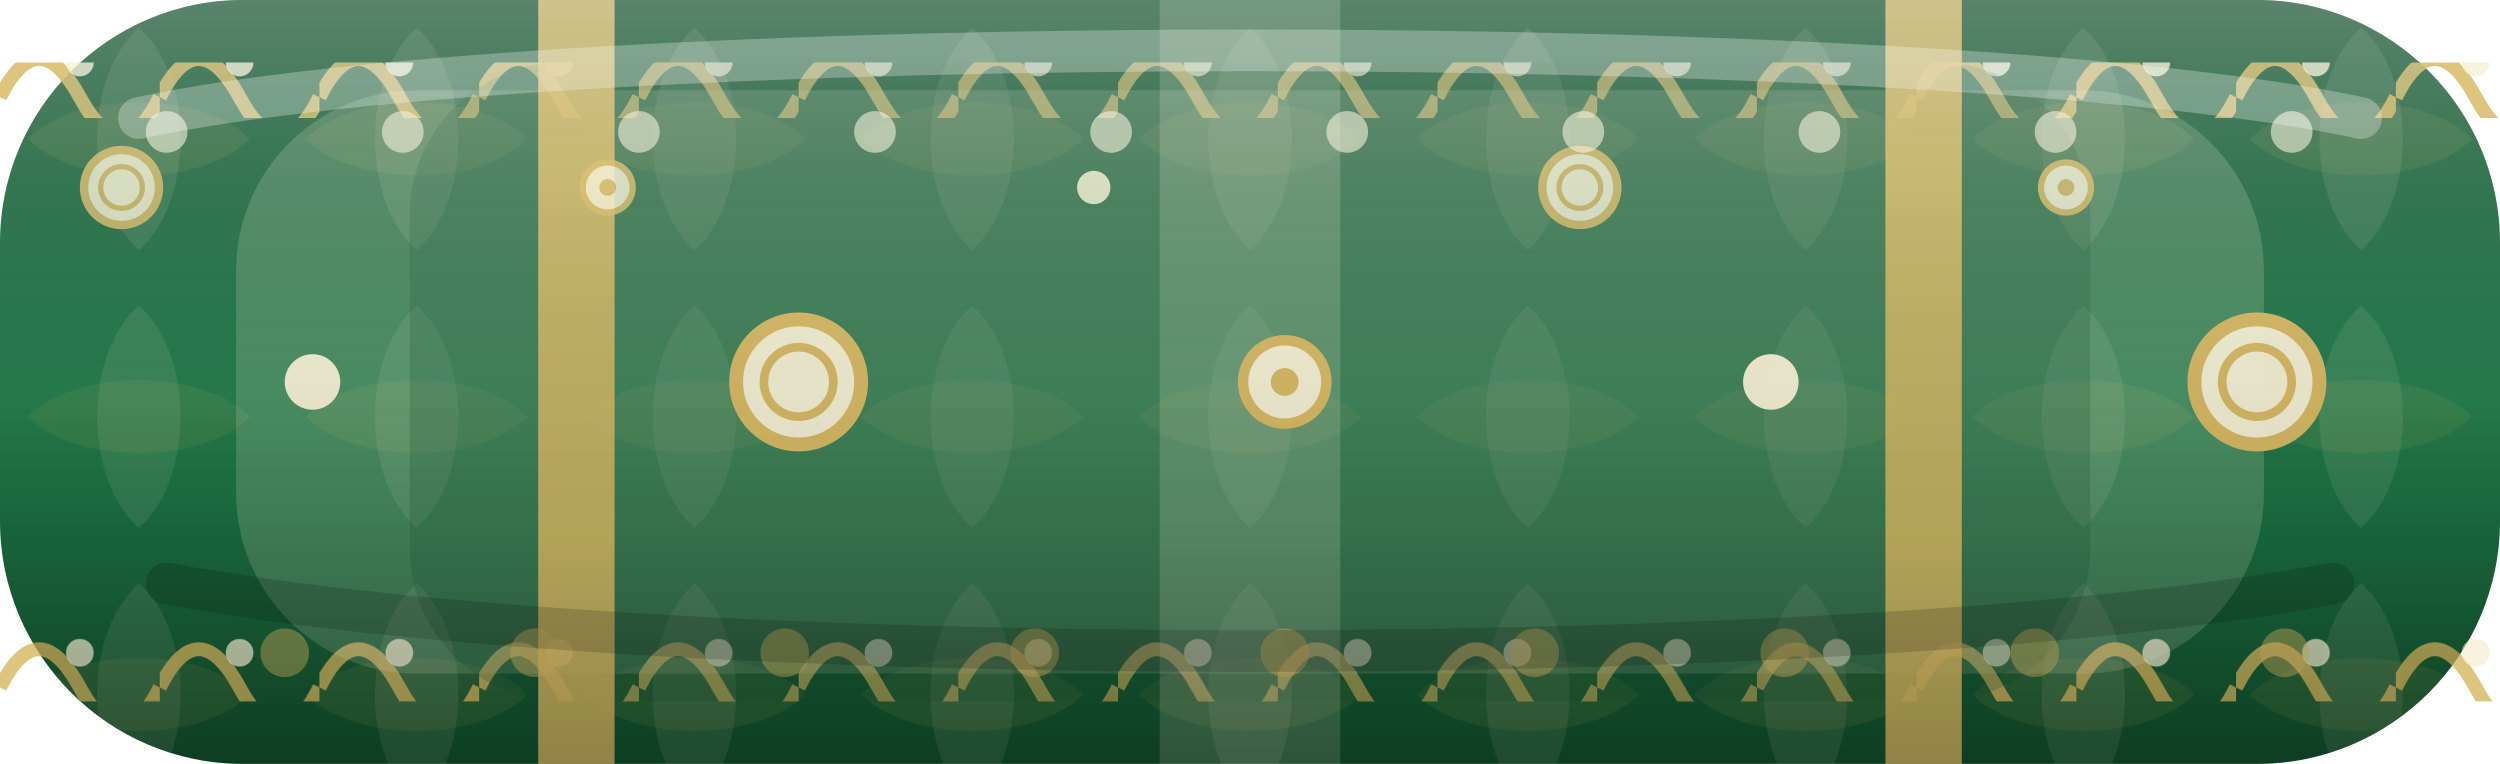
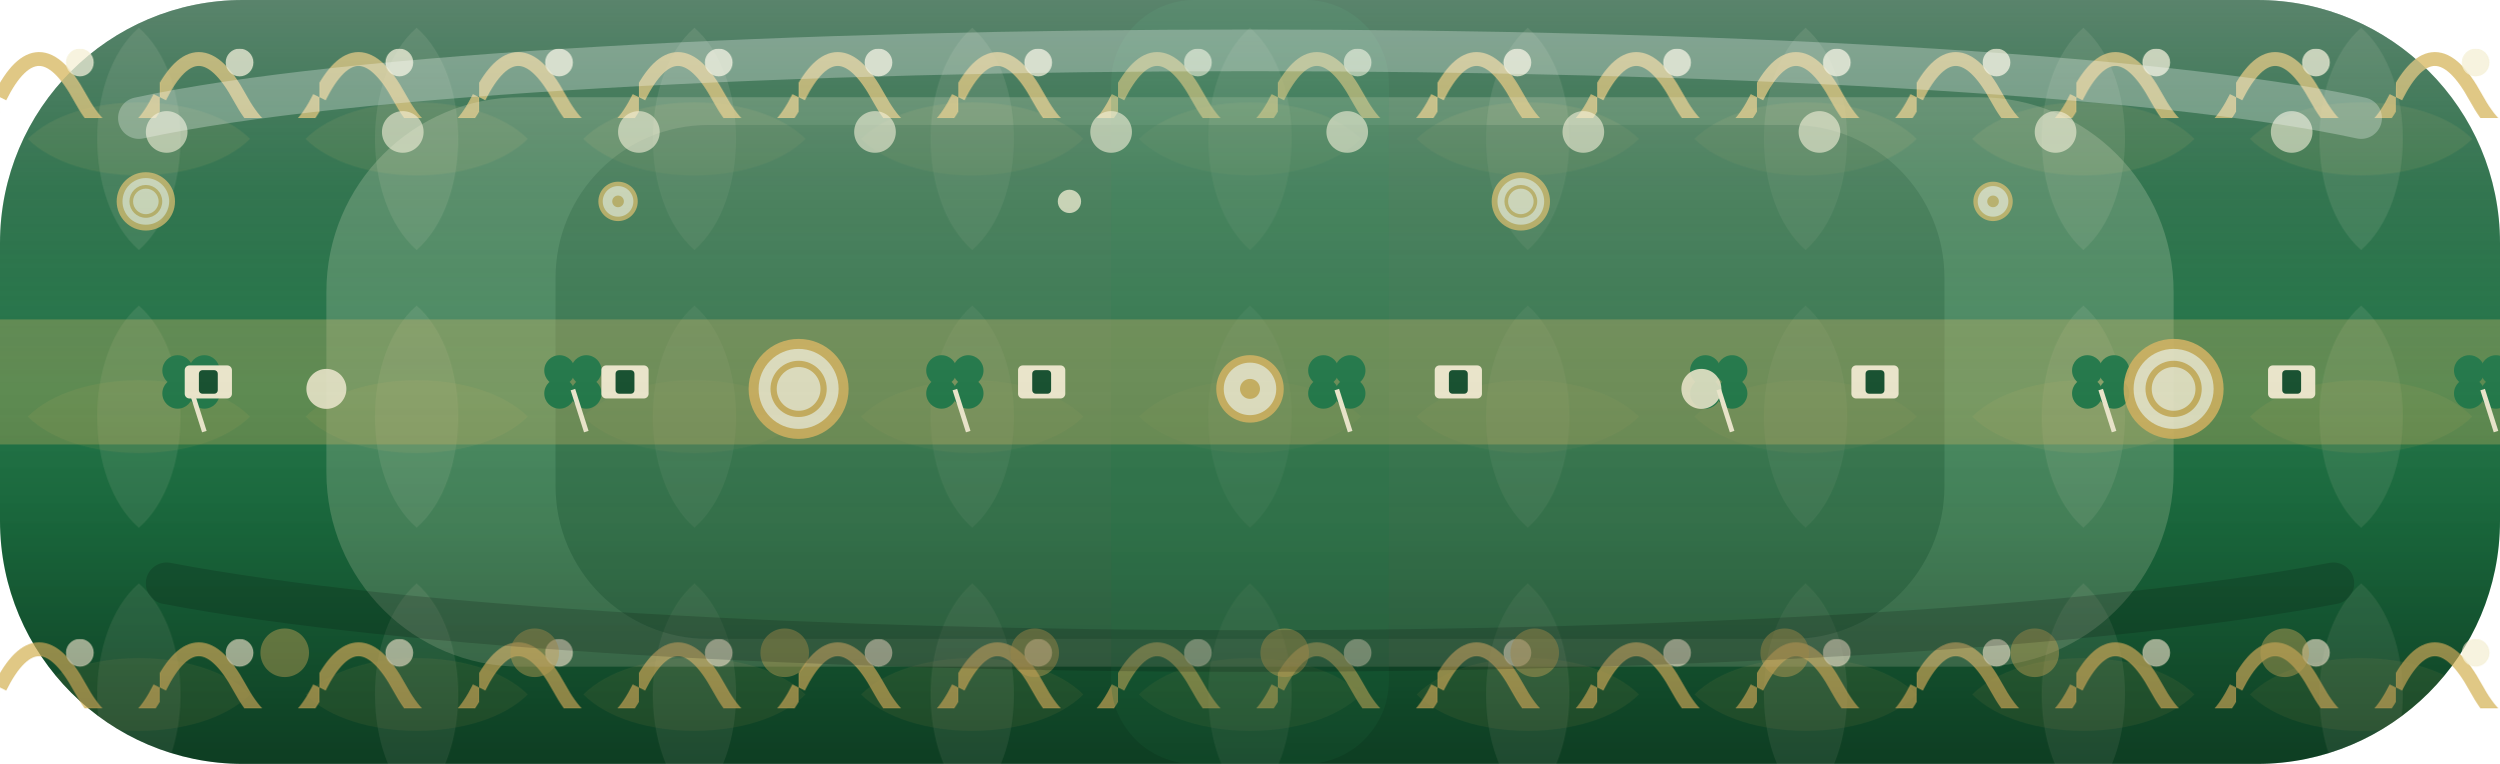
<svg xmlns="http://www.w3.org/2000/svg" width="720" height="220" viewBox="0 0 720 220">
  <defs>
    <linearGradient id="bg" x1="0" y1="0" x2="0" y2="1">
      <stop offset="0%" stop-color="#124f2c" />
      <stop offset="52%" stop-color="#1f7a48" />
      <stop offset="100%" stop-color="#124f2c" />
    </linearGradient>
    <linearGradient id="satin" x1="0" y1="0" x2="0" y2="1">
      <stop offset="0%" stop-color="rgba(255,255,255,0.30)" />
      <stop offset="24%" stop-color="rgba(255,255,255,0.12)" />
      <stop offset="70%" stop-color="rgba(0,0,0,0.06)" />
      <stop offset="100%" stop-color="rgba(0,0,0,0.22)" />
    </linearGradient>
    <pattern id="brocade-stpatrick2" width="80" height="80" patternUnits="userSpaceOnUse">
      <path d="M 40 8 C 56 22, 56 58, 40 72 C 24 58, 24 22, 40 8 Z" fill="#f4efd2" opacity="0.10" />
      <path d="M 8 40 C 22 26, 58 26, 72 40 C 58 54, 22 54, 8 40 Z" fill="#d7b760" opacity="0.10" />
    </pattern>
    <pattern id="trim-stpatrick2" width="46" height="34" patternUnits="userSpaceOnUse">
      <path d="M 0 28 Q 11 6 23 28 T 46 28" stroke="#d7b760" stroke-width="4" fill="none" opacity="0.85" />
      <circle cx="23" cy="18" r="4" fill="#f4efd2" opacity="0.8" />
    </pattern>
  </defs>
  <rect width="720" height="220" rx="70" fill="url(#bg)" />
  <rect x="0" y="0" width="720" height="220" rx="70" fill="url(#brocade-stpatrick2)" />
-   <rect x="0" y="18" width="720" height="24" fill="url(#trim-stpatrick2)" opacity="0.95" />
-   <rect x="0" y="178" width="720" height="24" fill="url(#trim-stpatrick2)" opacity="0.95" />
-   <rect x="68" y="26" width="584" height="168" rx="52" fill="#f4efd2" opacity="0.18" />
-   <rect x="118" y="18" width="484" height="184" rx="44" fill="#124f2c" opacity="0.22" />
-   <rect x="155" y="0" width="22" height="220" fill="#d7b760" opacity="0.85" />
-   <rect x="543" y="0" width="22" height="220" fill="#d7b760" opacity="0.85" />
-   <rect x="334" y="0" width="52" height="220" fill="#f4efd2" opacity="0.18" />
-   <g opacity="0.98">
-     <circle cx="90" cy="110" r="8" fill="#f4efd2" />
-     <g transform="translate(230 110)">
-       <circle r="18" fill="#f4efd2" stroke="#d7b760" stroke-width="4" />
-       <circle r="10" fill="none" stroke="#d7b760" stroke-width="2.5" />
+   <rect x="0" y="14" width="720" height="22" fill="url(#trim-stpatrick2)" opacity="0.90" />
+   <rect x="0" y="184" width="720" height="22" fill="url(#trim-stpatrick2)" opacity="0.90" />
+   <rect x="94" y="28" width="532" height="164" rx="56" fill="#f4efd2" opacity="0.20" />
+   <rect x="160" y="36" width="400" height="148" rx="44" fill="#124f2c" opacity="0.30" />
+   <rect x="320" y="0" width="80" height="220" rx="24" fill="#1f7a48" opacity="0.22" />
+   <rect x="0" y="92" width="720" height="36" fill="#d7b760" opacity="0.34" />
+   <g transform="translate(55 110)">
+     <circle cx="-3.85" cy="-3.3" r="4.4" fill="#1f7a48" />
+     <circle cx="-3.85" cy="3.3" r="4.4" fill="#1f7a48" />
+     <circle cx="3.85" cy="-3.3" r="4.4" fill="#1f7a48" />
+     <circle cx="3.85" cy="3.3" r="4.4" fill="#1f7a48" />
+     <path d="M 0 2.2 L 3.85 14.3" stroke="#f4efd2" stroke-width="1.375" />
+   </g>
+   <g transform="translate(165 110)">
+     <circle cx="-3.85" cy="-3.3" r="4.4" fill="#1f7a48" />
+     <circle cx="-3.85" cy="3.3" r="4.4" fill="#1f7a48" />
+     <circle cx="3.85" cy="-3.3" r="4.4" fill="#1f7a48" />
+     <circle cx="3.85" cy="3.3" r="4.4" fill="#1f7a48" />
+     <path d="M 0 2.2 L 3.85 14.3" stroke="#f4efd2" stroke-width="1.375" />
+   </g>
+   <g transform="translate(275 110)">
+     <circle cx="-3.85" cy="-3.3" r="4.4" fill="#1f7a48" />
+     <circle cx="-3.85" cy="3.3" r="4.4" fill="#1f7a48" />
+     <circle cx="3.85" cy="-3.3" r="4.4" fill="#1f7a48" />
+     <circle cx="3.85" cy="3.3" r="4.4" fill="#1f7a48" />
+     <path d="M 0 2.2 L 3.85 14.3" stroke="#f4efd2" stroke-width="1.375" />
+   </g>
+   <g transform="translate(385 110)">
+     <circle cx="-3.85" cy="-3.3" r="4.4" fill="#1f7a48" />
+     <circle cx="-3.85" cy="3.3" r="4.4" fill="#1f7a48" />
+     <circle cx="3.85" cy="-3.3" r="4.4" fill="#1f7a48" />
+     <circle cx="3.85" cy="3.3" r="4.4" fill="#1f7a48" />
+     <path d="M 0 2.2 L 3.85 14.3" stroke="#f4efd2" stroke-width="1.375" />
+   </g>
+   <g transform="translate(495 110)">
+     <circle cx="-3.85" cy="-3.3" r="4.4" fill="#1f7a48" />
+     <circle cx="-3.85" cy="3.3" r="4.4" fill="#1f7a48" />
+     <circle cx="3.85" cy="-3.3" r="4.4" fill="#1f7a48" />
+     <circle cx="3.85" cy="3.3" r="4.4" fill="#1f7a48" />
+     <path d="M 0 2.2 L 3.85 14.3" stroke="#f4efd2" stroke-width="1.375" />
+   </g>
+   <g transform="translate(605 110)">
+     <circle cx="-3.85" cy="-3.3" r="4.4" fill="#1f7a48" />
+     <circle cx="-3.85" cy="3.3" r="4.4" fill="#1f7a48" />
+     <circle cx="3.85" cy="-3.3" r="4.4" fill="#1f7a48" />
+     <circle cx="3.85" cy="3.3" r="4.4" fill="#1f7a48" />
+     <path d="M 0 2.2 L 3.85 14.3" stroke="#f4efd2" stroke-width="1.375" />
+   </g>
+   <g transform="translate(715 110)">
+     <circle cx="-3.85" cy="-3.3" r="4.4" fill="#1f7a48" />
+     <circle cx="-3.85" cy="3.3" r="4.4" fill="#1f7a48" />
+     <circle cx="3.85" cy="-3.3" r="4.4" fill="#1f7a48" />
+     <circle cx="3.85" cy="3.3" r="4.4" fill="#1f7a48" />
+     <path d="M 0 2.2 L 3.85 14.3" stroke="#f4efd2" stroke-width="1.375" />
+   </g>
+   <g transform="translate(60 110)">
+     <rect x="-6.8" y="-4.76" width="13.6" height="9.52" rx="1.36" fill="#f4efd2" />
+     <rect x="-2.72" y="-3.4" width="5.44" height="6.8" rx="1.02" fill="#124f2c" />
+   </g>
+   <g transform="translate(180 110)">
+     <rect x="-6.8" y="-4.76" width="13.6" height="9.52" rx="1.36" fill="#f4efd2" />
+     <rect x="-2.72" y="-3.4" width="5.44" height="6.8" rx="1.02" fill="#124f2c" />
+   </g>
+   <g transform="translate(300 110)">
+     <rect x="-6.8" y="-4.76" width="13.6" height="9.52" rx="1.36" fill="#f4efd2" />
+     <rect x="-2.72" y="-3.4" width="5.44" height="6.8" rx="1.02" fill="#124f2c" />
+   </g>
+   <g transform="translate(420 110)">
+     <rect x="-6.8" y="-4.76" width="13.6" height="9.52" rx="1.36" fill="#f4efd2" />
+     <rect x="-2.72" y="-3.4" width="5.44" height="6.8" rx="1.02" fill="#124f2c" />
+   </g>
+   <g transform="translate(540 110)">
+     <rect x="-6.8" y="-4.76" width="13.6" height="9.52" rx="1.36" fill="#f4efd2" />
+     <rect x="-2.72" y="-3.4" width="5.44" height="6.8" rx="1.02" fill="#124f2c" />
+   </g>
+   <g transform="translate(660 110)">
+     <rect x="-6.8" y="-4.76" width="13.6" height="9.52" rx="1.36" fill="#f4efd2" />
+     <rect x="-2.72" y="-3.4" width="5.44" height="6.8" rx="1.02" fill="#124f2c" />
+   </g>
+   <g opacity="0.74">
+     <g transform="translate(42 58)">
+       <circle r="7.56" fill="#f4efd2" stroke="#d7b760" stroke-width="1.68" />
+       <circle r="4.2" fill="none" stroke="#d7b760" stroke-width="1.05" />
    </g>
-     <g transform="translate(370 110)">
-       <circle r="12" fill="#f4efd2" stroke="#d7b760" stroke-width="3" />
-       <circle r="4" fill="#d7b760" />
+     <g transform="translate(178 58)">
+       <circle r="5.04" fill="#f4efd2" stroke="#d7b760" stroke-width="1.26" />
+       <circle r="1.68" fill="#d7b760" />
    </g>
-     <circle cx="510" cy="110" r="8" fill="#f4efd2" />
-     <g transform="translate(650 110)">
-       <circle r="18" fill="#f4efd2" stroke="#d7b760" stroke-width="4" />
-       <circle r="10" fill="none" stroke="#d7b760" stroke-width="2.5" />
+     <circle cx="308" cy="58" r="3.36" fill="#f4efd2" />
+     <g transform="translate(438 58)">
+       <circle r="7.56" fill="#f4efd2" stroke="#d7b760" stroke-width="1.68" />
+       <circle r="4.2" fill="none" stroke="#d7b760" stroke-width="1.05" />
+     </g>
+     <g transform="translate(574 58)">
+       <circle r="5.04" fill="#f4efd2" stroke="#d7b760" stroke-width="1.26" />
+       <circle r="1.68" fill="#d7b760" />
    </g>
  </g>
-   <g opacity="0.82">
-     <g transform="translate(35 54)">
-       <circle r="10.8" fill="#f4efd2" stroke="#d7b760" stroke-width="2.4" />
-       <circle r="6" fill="none" stroke="#d7b760" stroke-width="1.5" />
+   <g opacity="0.88">
+     <circle cx="94" cy="112" r="5.76" fill="#f4efd2" />
+     <g transform="translate(230 112)">
+       <circle r="12.96" fill="#f4efd2" stroke="#d7b760" stroke-width="2.88" />
+       <circle r="7.2" fill="none" stroke="#d7b760" stroke-width="1.8" />
    </g>
-     <g transform="translate(175 54)">
-       <circle r="7.2" fill="#f4efd2" stroke="#d7b760" stroke-width="1.8" />
-       <circle r="2.4" fill="#d7b760" />
+     <g transform="translate(360 112)">
+       <circle r="8.64" fill="#f4efd2" stroke="#d7b760" stroke-width="2.16" />
+       <circle r="2.88" fill="#d7b760" />
    </g>
-     <circle cx="315" cy="54" r="4.8" fill="#f4efd2" />
-     <g transform="translate(455 54)">
-       <circle r="10.8" fill="#f4efd2" stroke="#d7b760" stroke-width="2.4" />
-       <circle r="6" fill="none" stroke="#d7b760" stroke-width="1.5" />
-     </g>
-     <g transform="translate(595 54)">
-       <circle r="7.2" fill="#f4efd2" stroke="#d7b760" stroke-width="1.8" />
-       <circle r="2.4" fill="#d7b760" />
+     <circle cx="490" cy="112" r="5.76" fill="#f4efd2" />
+     <g transform="translate(626 112)">
+       <circle r="12.96" fill="#f4efd2" stroke="#d7b760" stroke-width="2.88" />
+       <circle r="7.2" fill="none" stroke="#d7b760" stroke-width="1.8" />
    </g>
  </g>
  <g opacity="0.82">
    <circle cx="48" cy="38" r="6" fill="#f4efd2" opacity="0.72" />
    <circle cx="116" cy="38" r="6" fill="#f4efd2" opacity="0.72" />
    <circle cx="184" cy="38" r="6" fill="#f4efd2" opacity="0.72" />
    <circle cx="252" cy="38" r="6" fill="#f4efd2" opacity="0.72" />
    <circle cx="320" cy="38" r="6" fill="#f4efd2" opacity="0.72" />
    <circle cx="388" cy="38" r="6" fill="#f4efd2" opacity="0.72" />
    <circle cx="456" cy="38" r="6" fill="#f4efd2" opacity="0.72" />
    <circle cx="524" cy="38" r="6" fill="#f4efd2" opacity="0.72" />
    <circle cx="592" cy="38" r="6" fill="#f4efd2" opacity="0.72" />
    <circle cx="660" cy="38" r="6" fill="#f4efd2" opacity="0.72" />
  </g>
  <g opacity="0.72">
    <circle cx="82" cy="188" r="7" fill="#d7b760" opacity="0.65" />
    <circle cx="154" cy="188" r="7" fill="#d7b760" opacity="0.65" />
    <circle cx="226" cy="188" r="7" fill="#d7b760" opacity="0.65" />
    <circle cx="298" cy="188" r="7" fill="#d7b760" opacity="0.65" />
    <circle cx="370" cy="188" r="7" fill="#d7b760" opacity="0.65" />
    <circle cx="442" cy="188" r="7" fill="#d7b760" opacity="0.65" />
    <circle cx="514" cy="188" r="7" fill="#d7b760" opacity="0.65" />
    <circle cx="586" cy="188" r="7" fill="#d7b760" opacity="0.65" />
    <circle cx="658" cy="188" r="7" fill="#d7b760" opacity="0.65" />
  </g>
  <rect x="0" y="0" width="720" height="220" rx="70" fill="url(#satin)" />
  <path d="M 40 34 C 160 8, 560 8, 680 34" stroke="rgba(255,255,255,0.28)" stroke-width="12" stroke-linecap="round" fill="none" />
  <path d="M 48 168 C 184 194, 536 194, 672 168" stroke="rgba(0,0,0,0.16)" stroke-width="12" stroke-linecap="round" fill="none" />
</svg>
